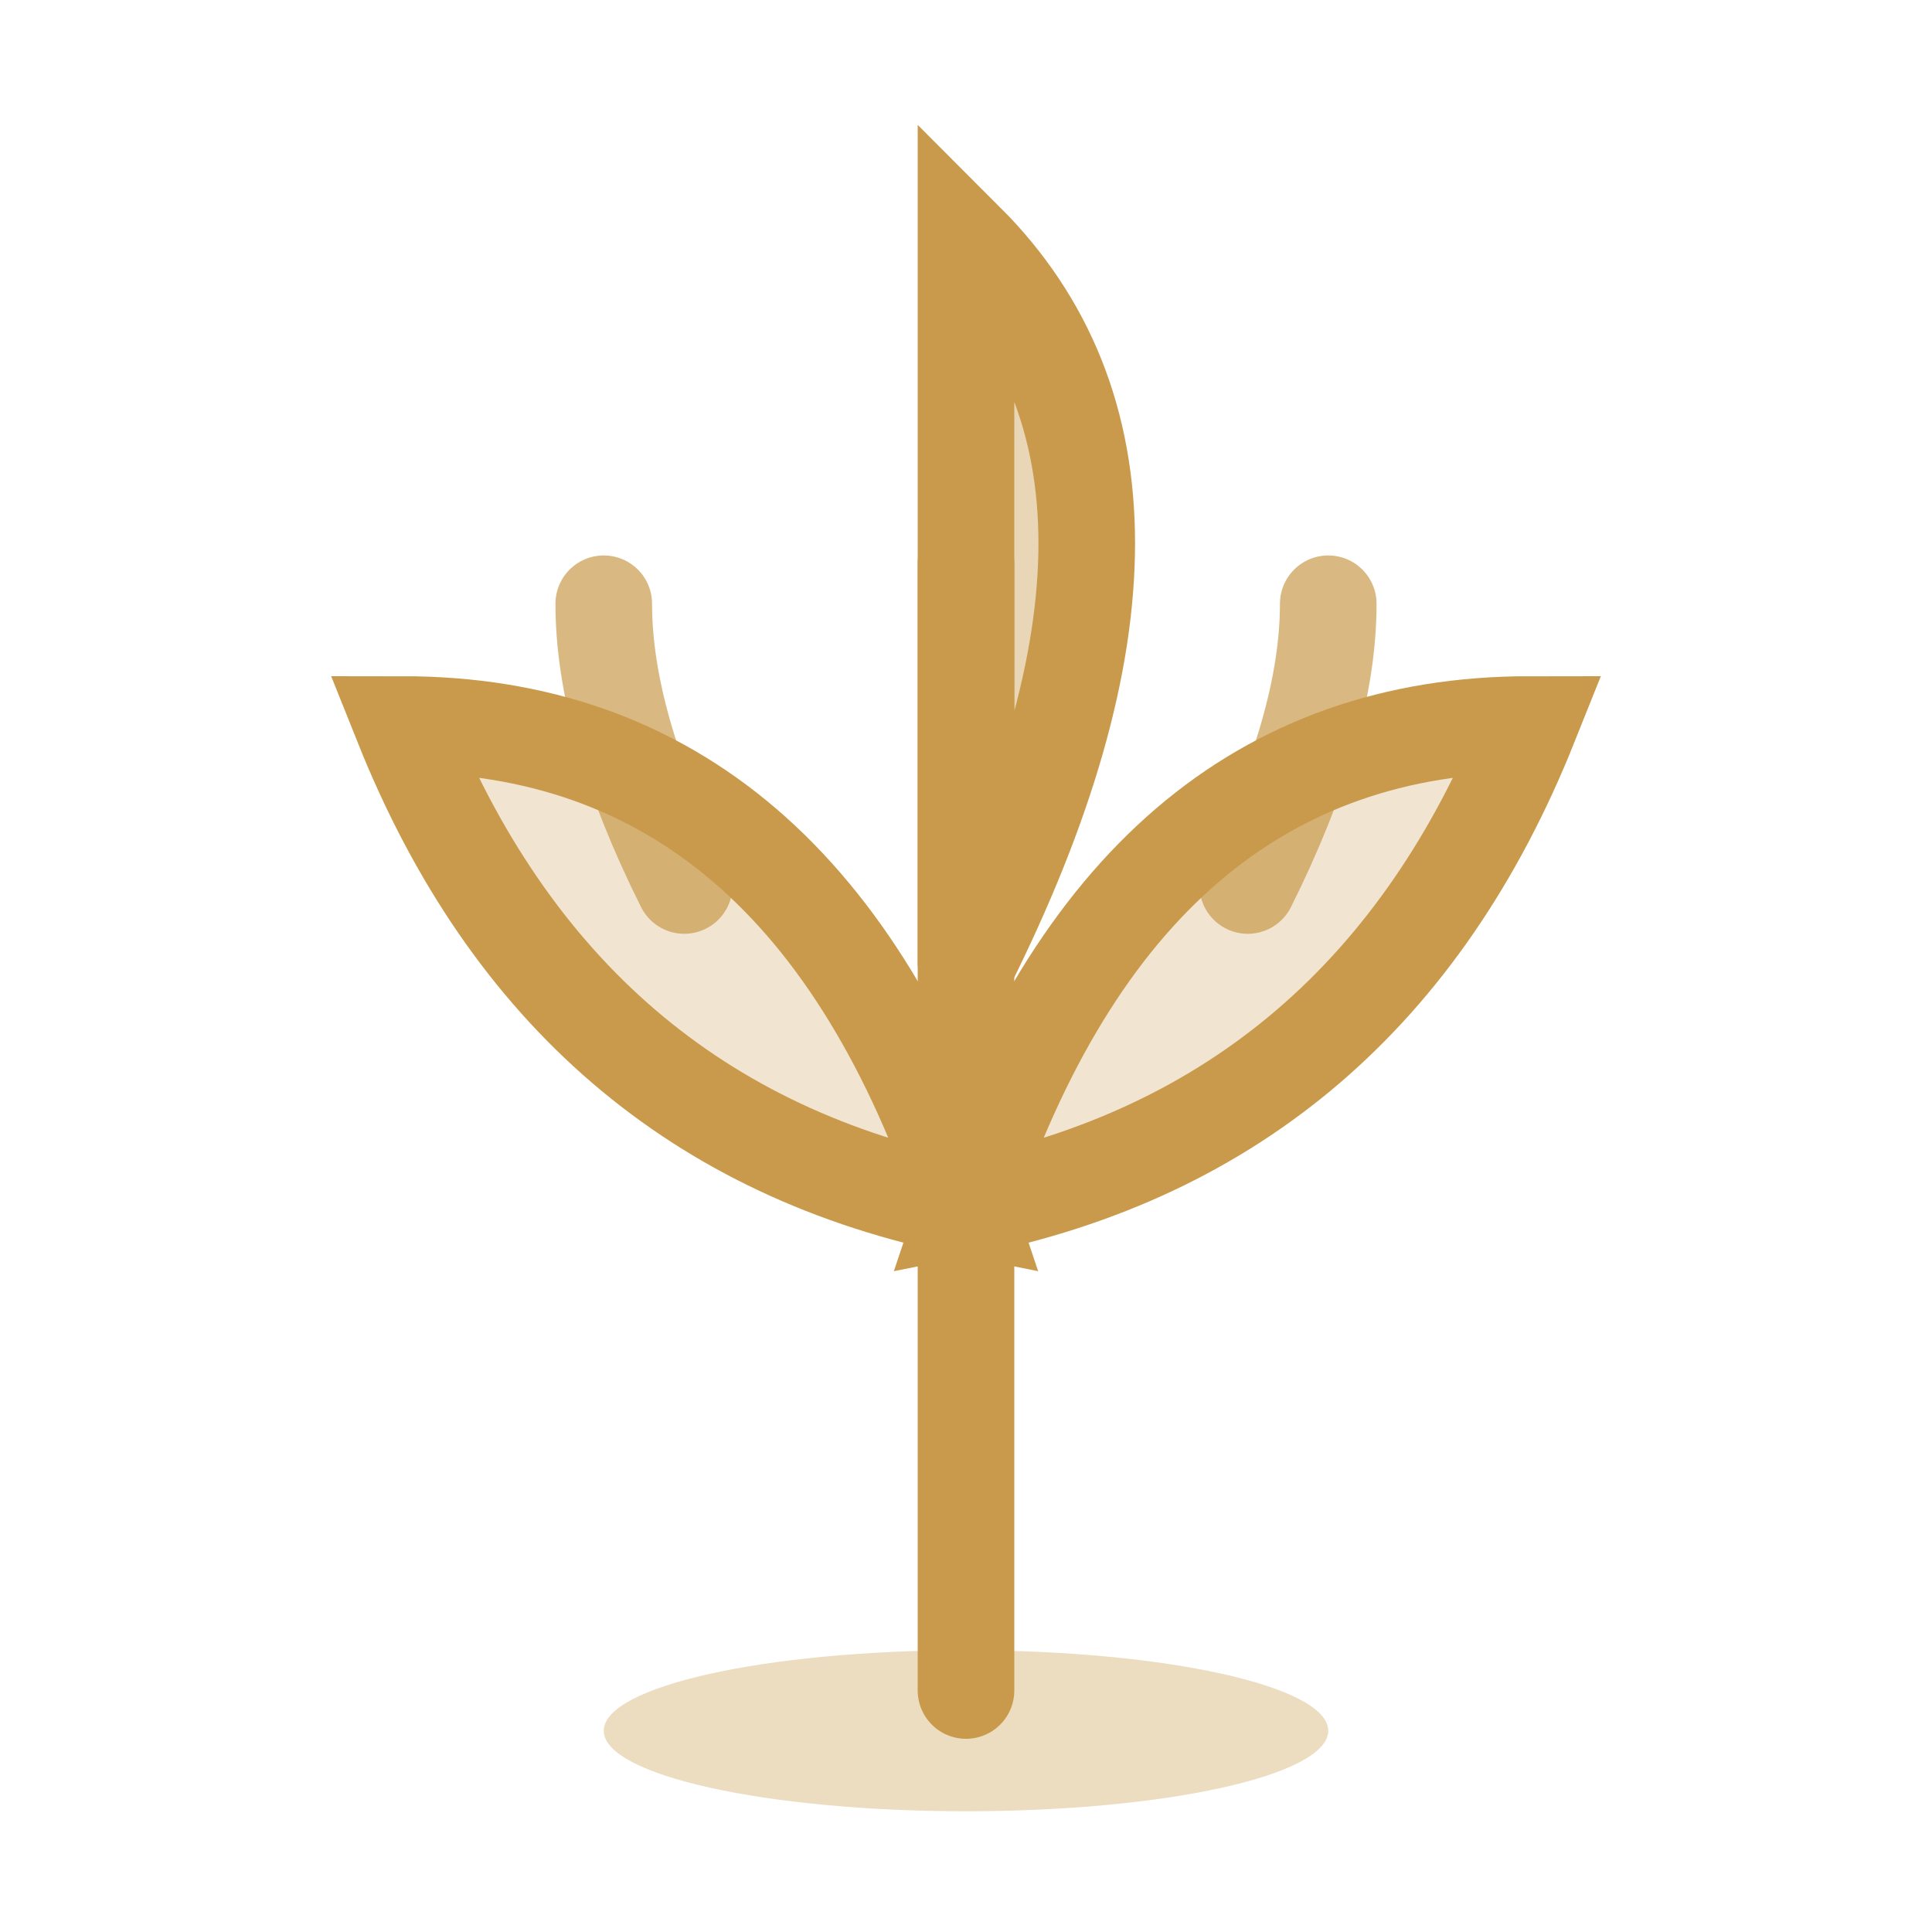
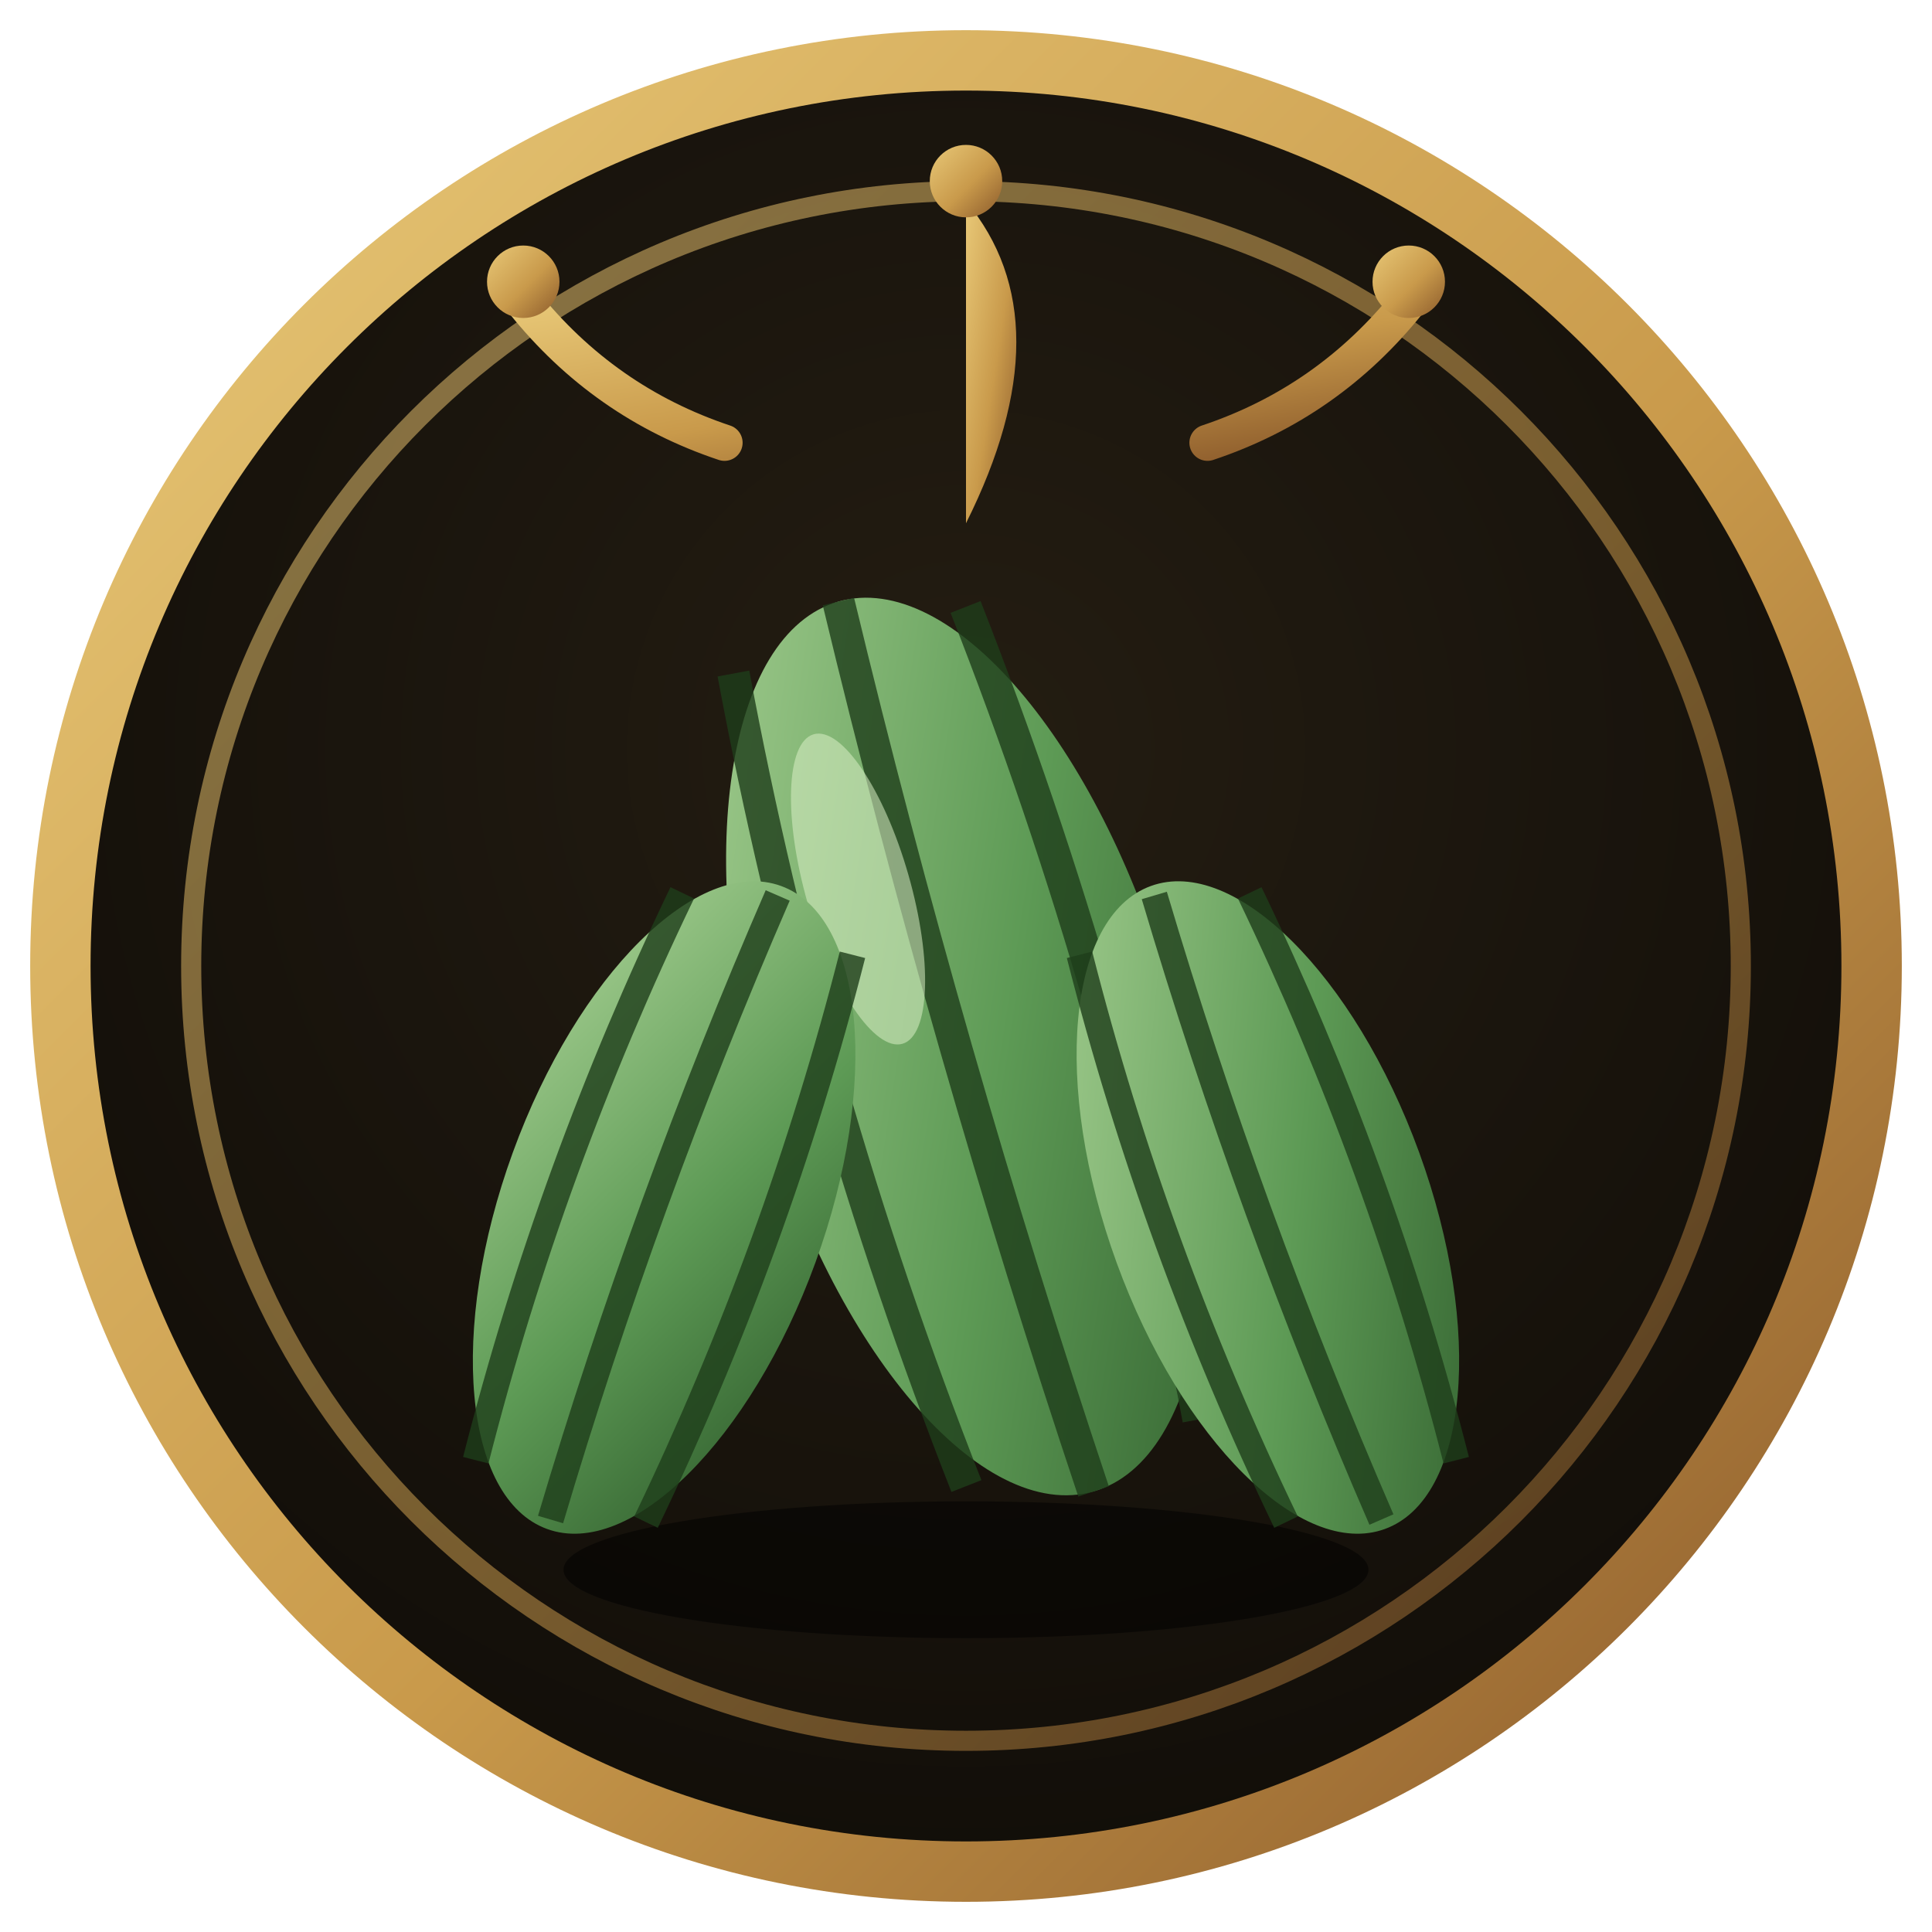
- <svg xmlns="http://www.w3.org/2000/svg" viewBox="0 0 48 48">
-   <g fill="none" stroke="#c99a4b" stroke-width="2.4" stroke-linecap="round">
-     <path d="M24 42 Q24 28 24 14" />
-     <path d="M24 30 Q14 28 10 18 Q20 18 24 30 Z" fill="#c99a4b" fill-opacity="0.25" />
-     <path d="M24 30 Q34 28 38 18 Q28 18 24 30 Z" fill="#c99a4b" fill-opacity="0.25" />
-     <path d="M24 24 Q24 12 24 6 Q30 12 24 24 Z" fill="#c99a4b" fill-opacity="0.4" />
-     <path d="M17 22 Q15 18 15 15 M31 22 Q33 18 33 15" opacity="0.7" />
+ <svg xmlns="http://www.w3.org/2000/svg" viewBox="0 0 96 96">
+   <defs>
+     <linearGradient id="gold" x1="0" y1="0" x2="1" y2="1">
+       <stop offset="0%" stop-color="#e8c877" />
+       <stop offset="55%" stop-color="#c99a4b" />
+       <stop offset="100%" stop-color="#8b5a2b" />
+     </linearGradient>
+     <linearGradient id="pod" x1="0" y1="0" x2="1" y2="1">
+       <stop offset="0%" stop-color="#a8d194" />
+       <stop offset="55%" stop-color="#5d9a55" />
+       <stop offset="100%" stop-color="#2f5c2c" />
+     </linearGradient>
+     <radialGradient id="field" cx="50%" cy="38%" r="75%">
+       <stop offset="0%" stop-color="#241d12" />
+       <stop offset="100%" stop-color="#0e0b07" />
+     </radialGradient>
+   </defs>
+   <circle cx="48" cy="48" r="45" fill="url(#field)" stroke="url(#gold)" stroke-width="3" />
+   <circle cx="48" cy="48" r="38.5" fill="none" stroke="url(#gold)" stroke-width="1" opacity="0.55" />
+   <ellipse cx="48" cy="78" rx="20" ry="3.4" fill="#000" opacity="0.5" />
+   <g transform="rotate(-16 48 52)">
+     <ellipse cx="48" cy="52" rx="10.5" ry="23" fill="url(#pod)" />
+     <path d="M42 31 Q40 52 42 73 M48 29 Q47 52 48 75 M54 31 Q56 52 54 73" stroke="#1e3d1a" stroke-width="1.6" fill="none" opacity="0.8" />
+     <ellipse cx="45" cy="43" rx="2.6" ry="8" fill="#d8efc4" opacity="0.55" />
  </g>
-   <ellipse cx="24" cy="43" rx="9" ry="2" fill="#c99a4b" opacity="0.35" />
+   <g transform="rotate(20 33 60)">
+     <ellipse cx="33" cy="60" rx="8" ry="17" fill="url(#pod)" />
+     <path d="M28.5 45 Q27 60 28.5 75 M33 43.5 Q32 60 33 76.5 M37.5 45 Q39 60 37.5 75" stroke="#1e3d1a" stroke-width="1.3" fill="none" opacity="0.8" />
+   </g>
+   <g transform="rotate(-20 63 60)">
+     <ellipse cx="63" cy="60" rx="8" ry="17" fill="url(#pod)" />
+     <path d="M58.5 45 Q57 60 58.5 75 M63 43.5 Q62 60 63 76.5 M67.5 45 Q69 60 67.5 75" stroke="#1e3d1a" stroke-width="1.3" fill="none" opacity="0.8" />
+   </g>
+   <path d="M48 26 Q48 16 48 10 Q53 16 48 26 Z" fill="url(#gold)" />
+   <path d="M36 22 Q30 20 26 15 M60 22 Q66 20 70 15" stroke="url(#gold)" stroke-width="1.8" fill="none" stroke-linecap="round" />
+   <circle cx="26" cy="14" r="1.8" fill="url(#gold)" />
+   <circle cx="70" cy="14" r="1.8" fill="url(#gold)" />
+   <circle cx="48" cy="9" r="1.8" fill="url(#gold)" />
</svg>
